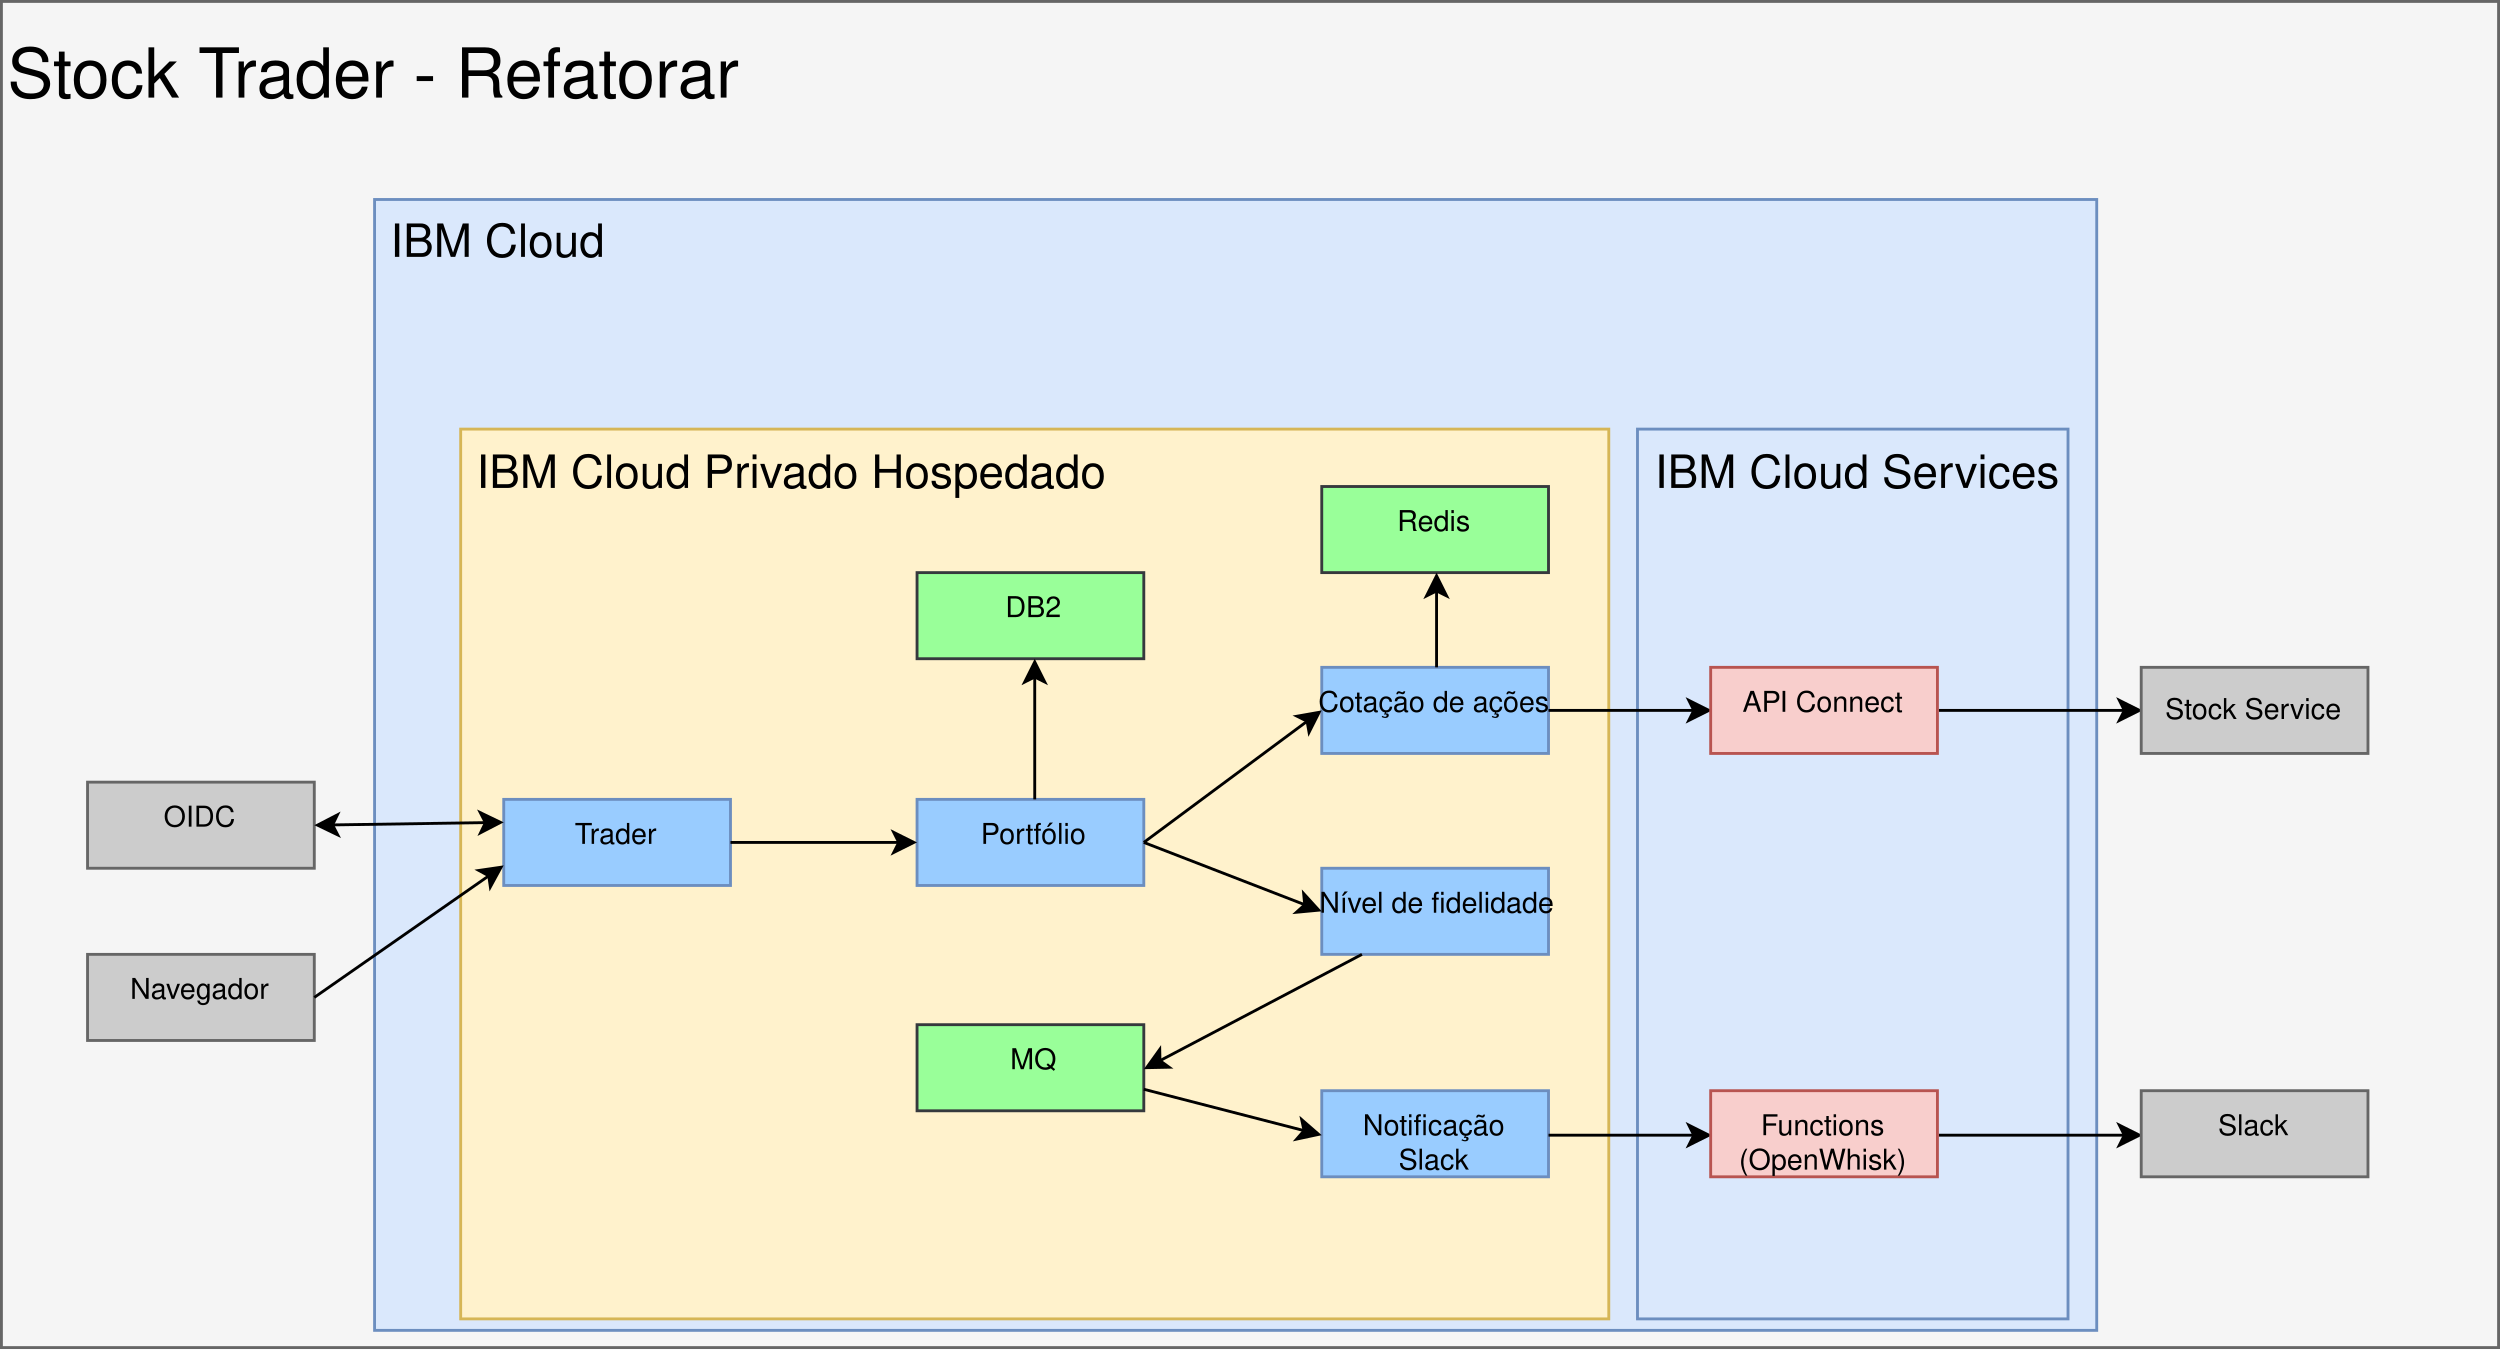
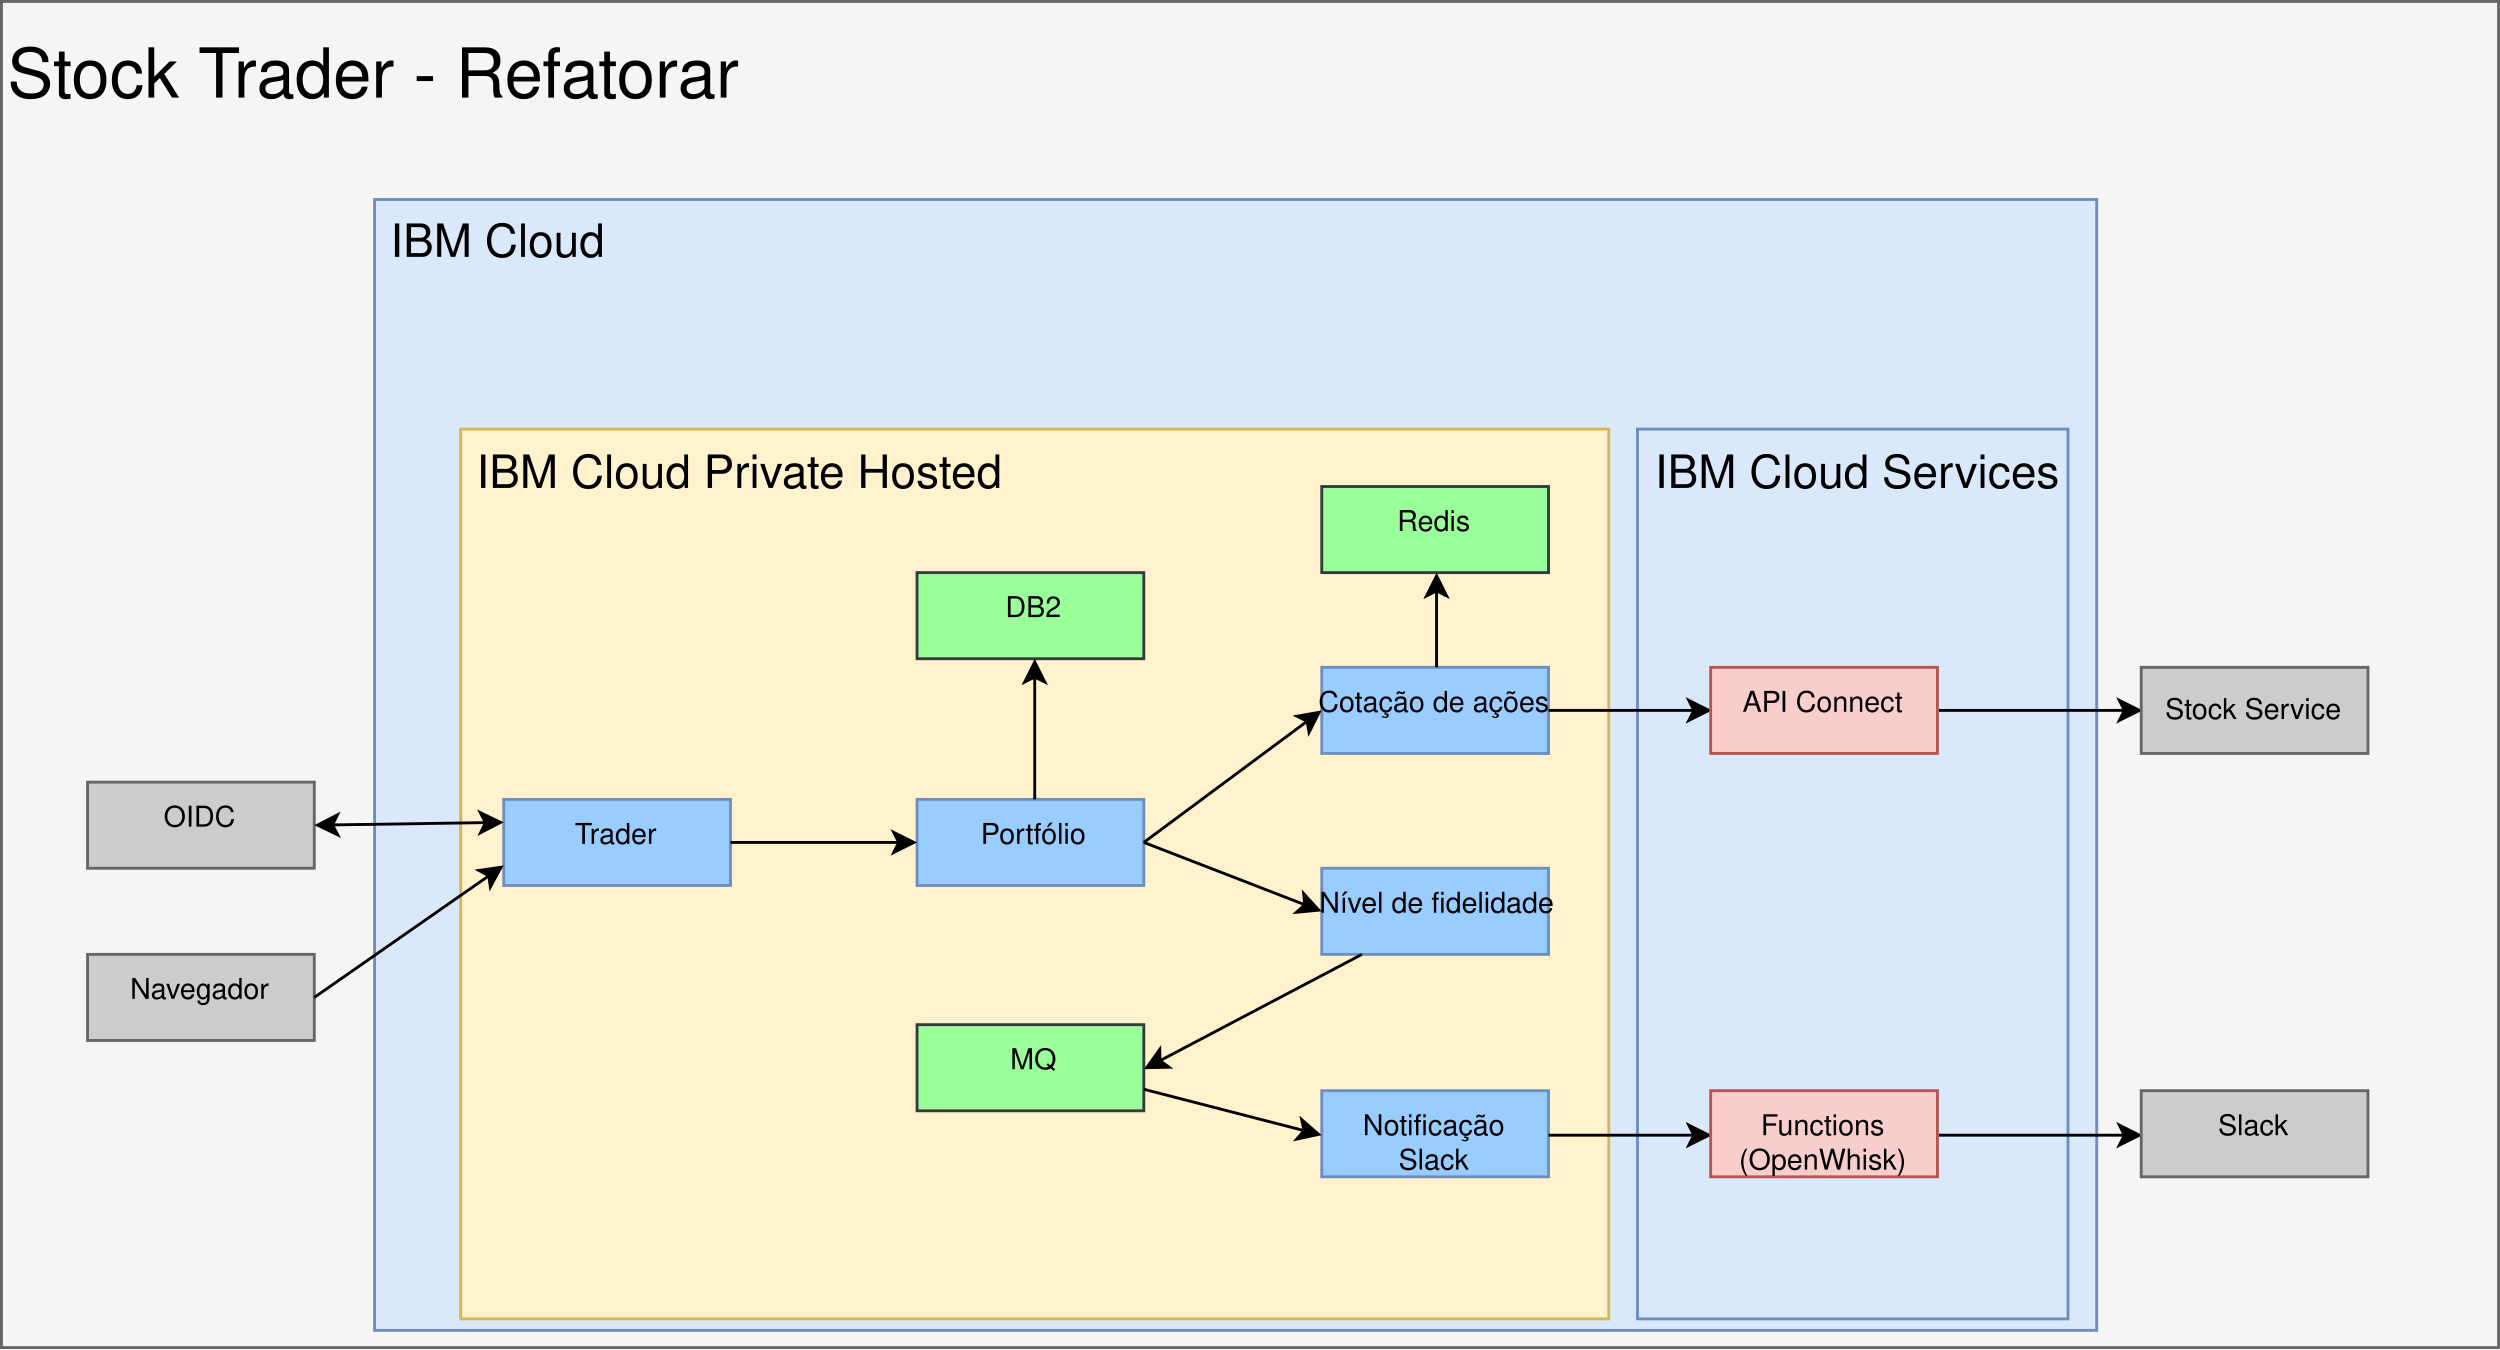
<svg xmlns="http://www.w3.org/2000/svg" width="871px" height="470px" version="1.1">
  <g transform="translate(.5 .5)">
    <g pointer-events="none">
      <rect width="870" height="469" fill="#f5f5f5" stroke="#666" />
      <rect x="130" y="69" width="600" height="394" fill="#dae8fc" stroke="#6c8ebf" />
      <rect x="570" y="149" width="150" height="310" fill="#dae8fc" stroke="#6c8ebf" />
    </g>
    <g font-family="Helvetica" font-size="24px" text-anchor="middle">
      <text x="129.5" y="33.5">Stock Trader - Refatorar</text>
    </g>
    <rect x="160" y="149" width="400" height="310" fill="#fff2cc" pointer-events="none" stroke="#d6b656" />
    <g font-family="Helvetica" font-size="16px">
-       <text x="165.5" y="169.5">IBM Cloud Privado Hospedado</text>
+       <text x="165.5" y="169.5">IBM Cloud Private Hosted</text>
    </g>
    <rect x="319" y="199" width="79" height="30" fill="#9f9" pointer-events="none" stroke="#36393d" />
    <g font-family="Helvetica" font-size="10px" text-anchor="middle">
      <text x="359.5" y="214.5">DB2</text>
    </g>
    <rect x="460" y="169" width="79" height="30" fill="#9f9" pointer-events="none" stroke="#36393d" />
    <g font-family="Helvetica" font-size="10px" text-anchor="middle">
      <text x="499" y="184.5">Redis</text>
    </g>
    <rect x="319" y="356.5" width="79" height="30" fill="#9f9" pointer-events="none" stroke="#36393d" />
    <g font-family="Helvetica" font-size="10px" text-anchor="middle">
      <text x="359.5" y="372">MQ</text>
    </g>
    <rect x="175" y="278" width="79" height="30" fill="#9cf" pointer-events="none" stroke="#6c8ebf" />
    <g font-family="Helvetica" font-size="10px" text-anchor="middle">
      <text x="214" y="293.5">Trader</text>
    </g>
    <rect x="319" y="278" width="79" height="30" fill="#9cf" pointer-events="none" stroke="#6c8ebf" />
    <g font-family="Helvetica" font-size="10px" text-anchor="middle">
      <text x="359.5" y="293.5">Portfólio</text>
    </g>
    <rect x="460" y="232" width="79" height="30" fill="#9cf" pointer-events="none" stroke="#6c8ebf" />
    <g font-family="Helvetica" font-size="10px" text-anchor="middle">
      <text x="499" y="247.5">Cotação de ações</text>
    </g>
    <rect x="460" y="302" width="79" height="30" fill="#9cf" pointer-events="none" stroke="#6c8ebf" />
    <g font-family="Helvetica" font-size="10px" text-anchor="middle">
      <text x="500" y="317.5">Nível de fidelidade</text>
    </g>
    <rect x="460" y="379.5" width="79" height="30" fill="#9cf" pointer-events="none" stroke="#6c8ebf" />
    <g font-family="Helvetica" font-size="10px" text-anchor="middle">
      <text x="499" y="395">Notificação</text>
      <text x="499" y="407">Slack</text>
    </g>
    <g pointer-events="none" stroke="#000" stroke-miterlimit="10">
      <path d="m254 293h58.63" fill="none" />
      <path d="m317.88 293-7 3.5 1.75-3.5-1.75-3.5z" />
      <path d="m398 293 56.89-42.21" fill="none" />
      <path d="m459.1 247.67-3.53 6.98-0.68-3.86-3.5-1.76z" />
      <path d="m398 293 56.06 21.7" fill="none" />
      <path d="m458.96 316.6-7.79 0.73 2.89-2.63-0.37-3.89z" />
      <path d="m360 278v-42.63" fill="none" />
      <path d="m360 230.12 3.5 7-3.5-1.75-3.5 1.75z" />
      <path d="m500 232v-26.63" fill="none" />
      <path d="m500 200.12 3.5 7-3.5-1.75-3.5 1.75z" />
      <path d="m398 379 55.83 14.41" fill="none" />
      <path d="m458.92 394.72-7.66 1.64 2.57-2.95-0.82-3.83z" />
    </g>
    <g font-family="Helvetica" font-size="16px">
      <text x="135.5" y="89">IBM Cloud</text>
    </g>
    <g pointer-events="none" stroke="#000" stroke-miterlimit="10">
      <path d="m539 247h50.63" fill="none" />
      <path d="m594.88 247-7 3.5 1.75-3.5-1.75-3.5z" />
      <path d="m675 247h64.63" fill="none" />
      <path d="m744.88 247-7 3.5 1.75-3.5-1.75-3.5z" />
      <path d="m539 395h50.63" fill="none" />
      <path d="m594.88 395-7 3.5 1.75-3.5-1.75-3.5z" />
      <path d="m675 395h64.63" fill="none" />
      <path d="m744.88 395-7 3.5 1.75-3.5-1.75-3.5z" />
    </g>
    <g font-family="Helvetica" font-size="16px" text-anchor="middle">
      <text x="646.5" y="169.5">IBM Cloud Services</text>
    </g>
    <rect x="595.5" y="379.5" width="79" height="30" fill="#f8cecc" pointer-events="none" stroke="#b85450" />
    <g font-family="Helvetica" font-size="10px" text-anchor="middle">
      <text x="634.5" y="395">Functions</text>
      <text x="634.5" y="407">(OpenWhisk)</text>
    </g>
    <rect x="595.5" y="232" width="79" height="30" fill="#f8cecc" pointer-events="none" stroke="#b85450" />
    <g font-family="Helvetica" font-size="10px" text-anchor="middle">
      <text x="634.5" y="247.5">API Connect</text>
    </g>
    <rect x="745.5" y="379.5" width="79" height="30" fill="#ccc" pointer-events="none" stroke="#666" />
    <g font-family="Helvetica" font-size="10px" text-anchor="middle">
      <text x="784.5" y="395">Slack</text>
    </g>
    <rect x="30" y="332" width="79" height="30" fill="#ccc" pointer-events="none" stroke="#666" />
    <g font-family="Helvetica" font-size="10px" text-anchor="middle">
      <text x="69" y="347.5">Navegador</text>
    </g>
    <rect x="30" y="272" width="79" height="30" fill="#ccc" pointer-events="none" stroke="#666" />
    <g font-family="Helvetica" font-size="10px" text-anchor="middle">
      <text x="69" y="287.5">OIDC</text>
    </g>
    <g pointer-events="none">
      <g stroke="#000" stroke-miterlimit="10">
        <path d="m109 347 60.78-42.36" fill="none" />
        <path d="m174.08 301.64-3.74 6.87-0.56-3.87-3.44-1.87z" />
        <path d="m115.37 286.9 53.26-0.8" fill="none" />
        <path d="m110.12 286.98 6.94-3.6-1.69 3.52 1.8 3.48z" />
        <path d="m173.88 286.02-6.94 3.6 1.69-3.52-1.8-3.48z" />
      </g>
      <rect x="745.5" y="232" width="79" height="30" fill="#ccc" stroke="#666" />
    </g>
    <g font-family="Helvetica" font-size="10px" text-anchor="middle">
      <text x="784.5" y="250">Stock Service</text>
    </g>
    <path d="m474 332-70.36 37.03" fill="none" pointer-events="none" stroke="#000" stroke-miterlimit="10" />
    <path d="m398.99 371.48 4.56-6.36 0.09 3.91 3.17 2.29z" pointer-events="none" stroke="#000" stroke-miterlimit="10" />
  </g>
</svg>
